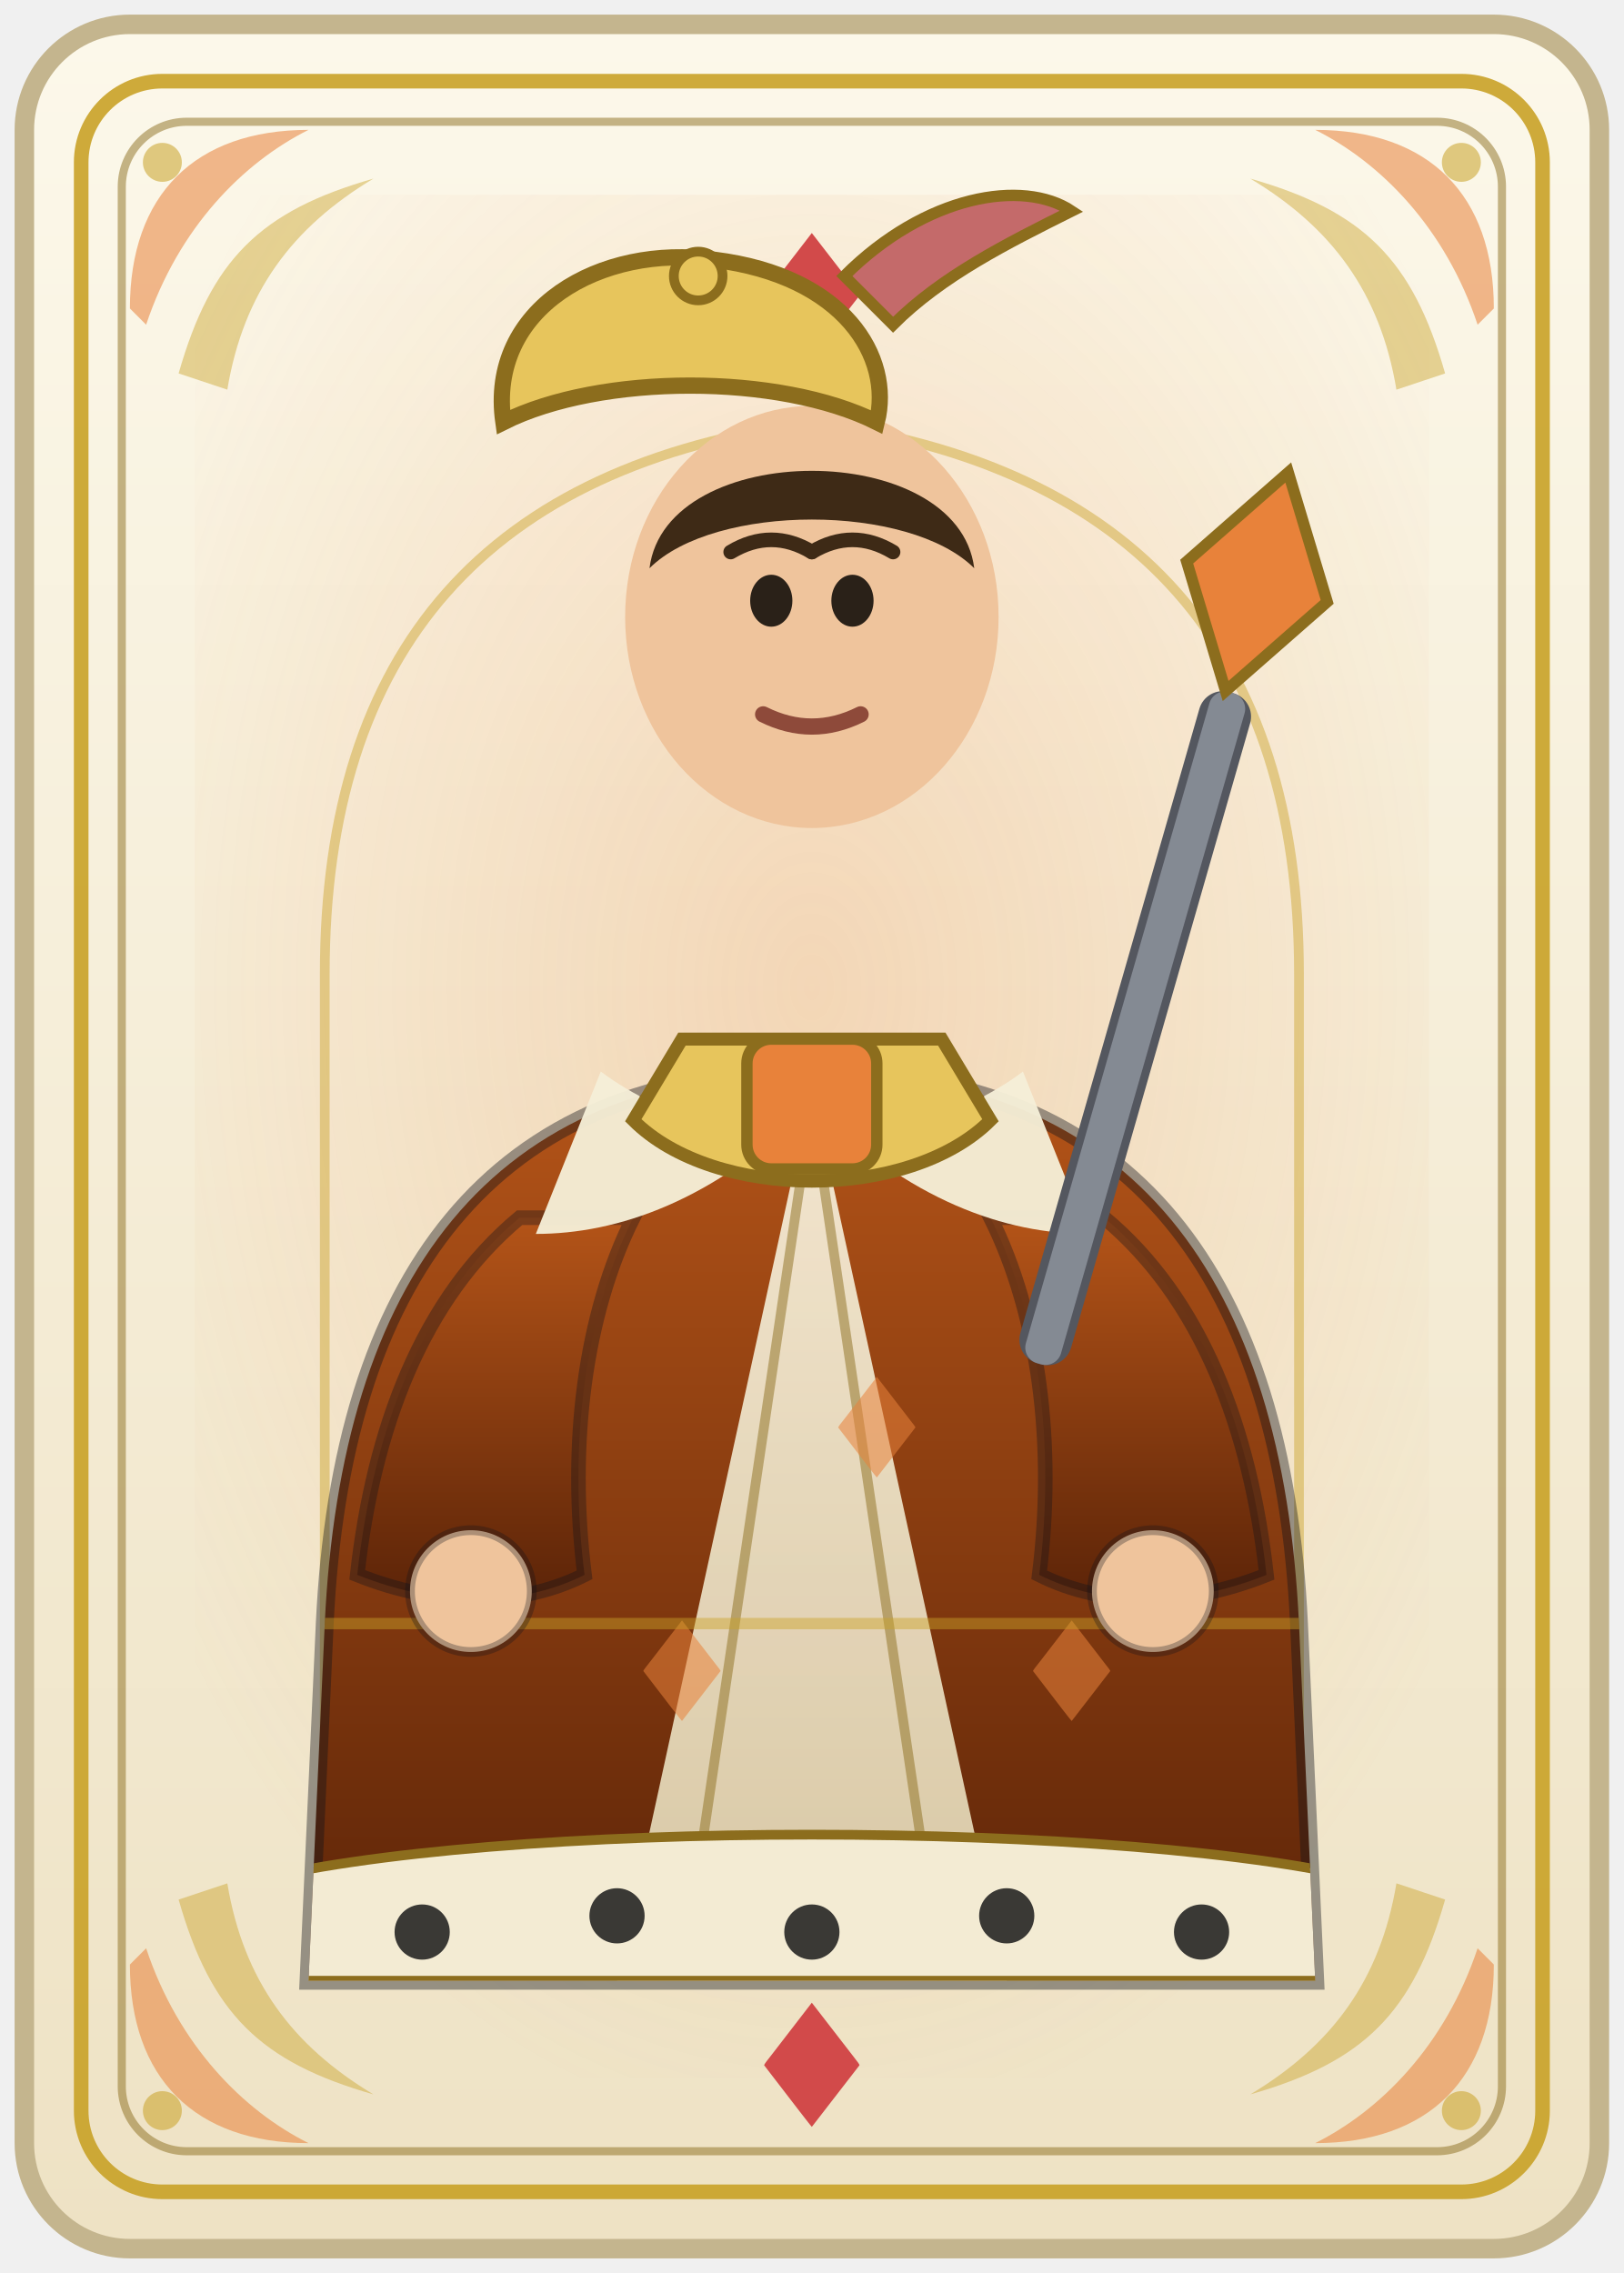
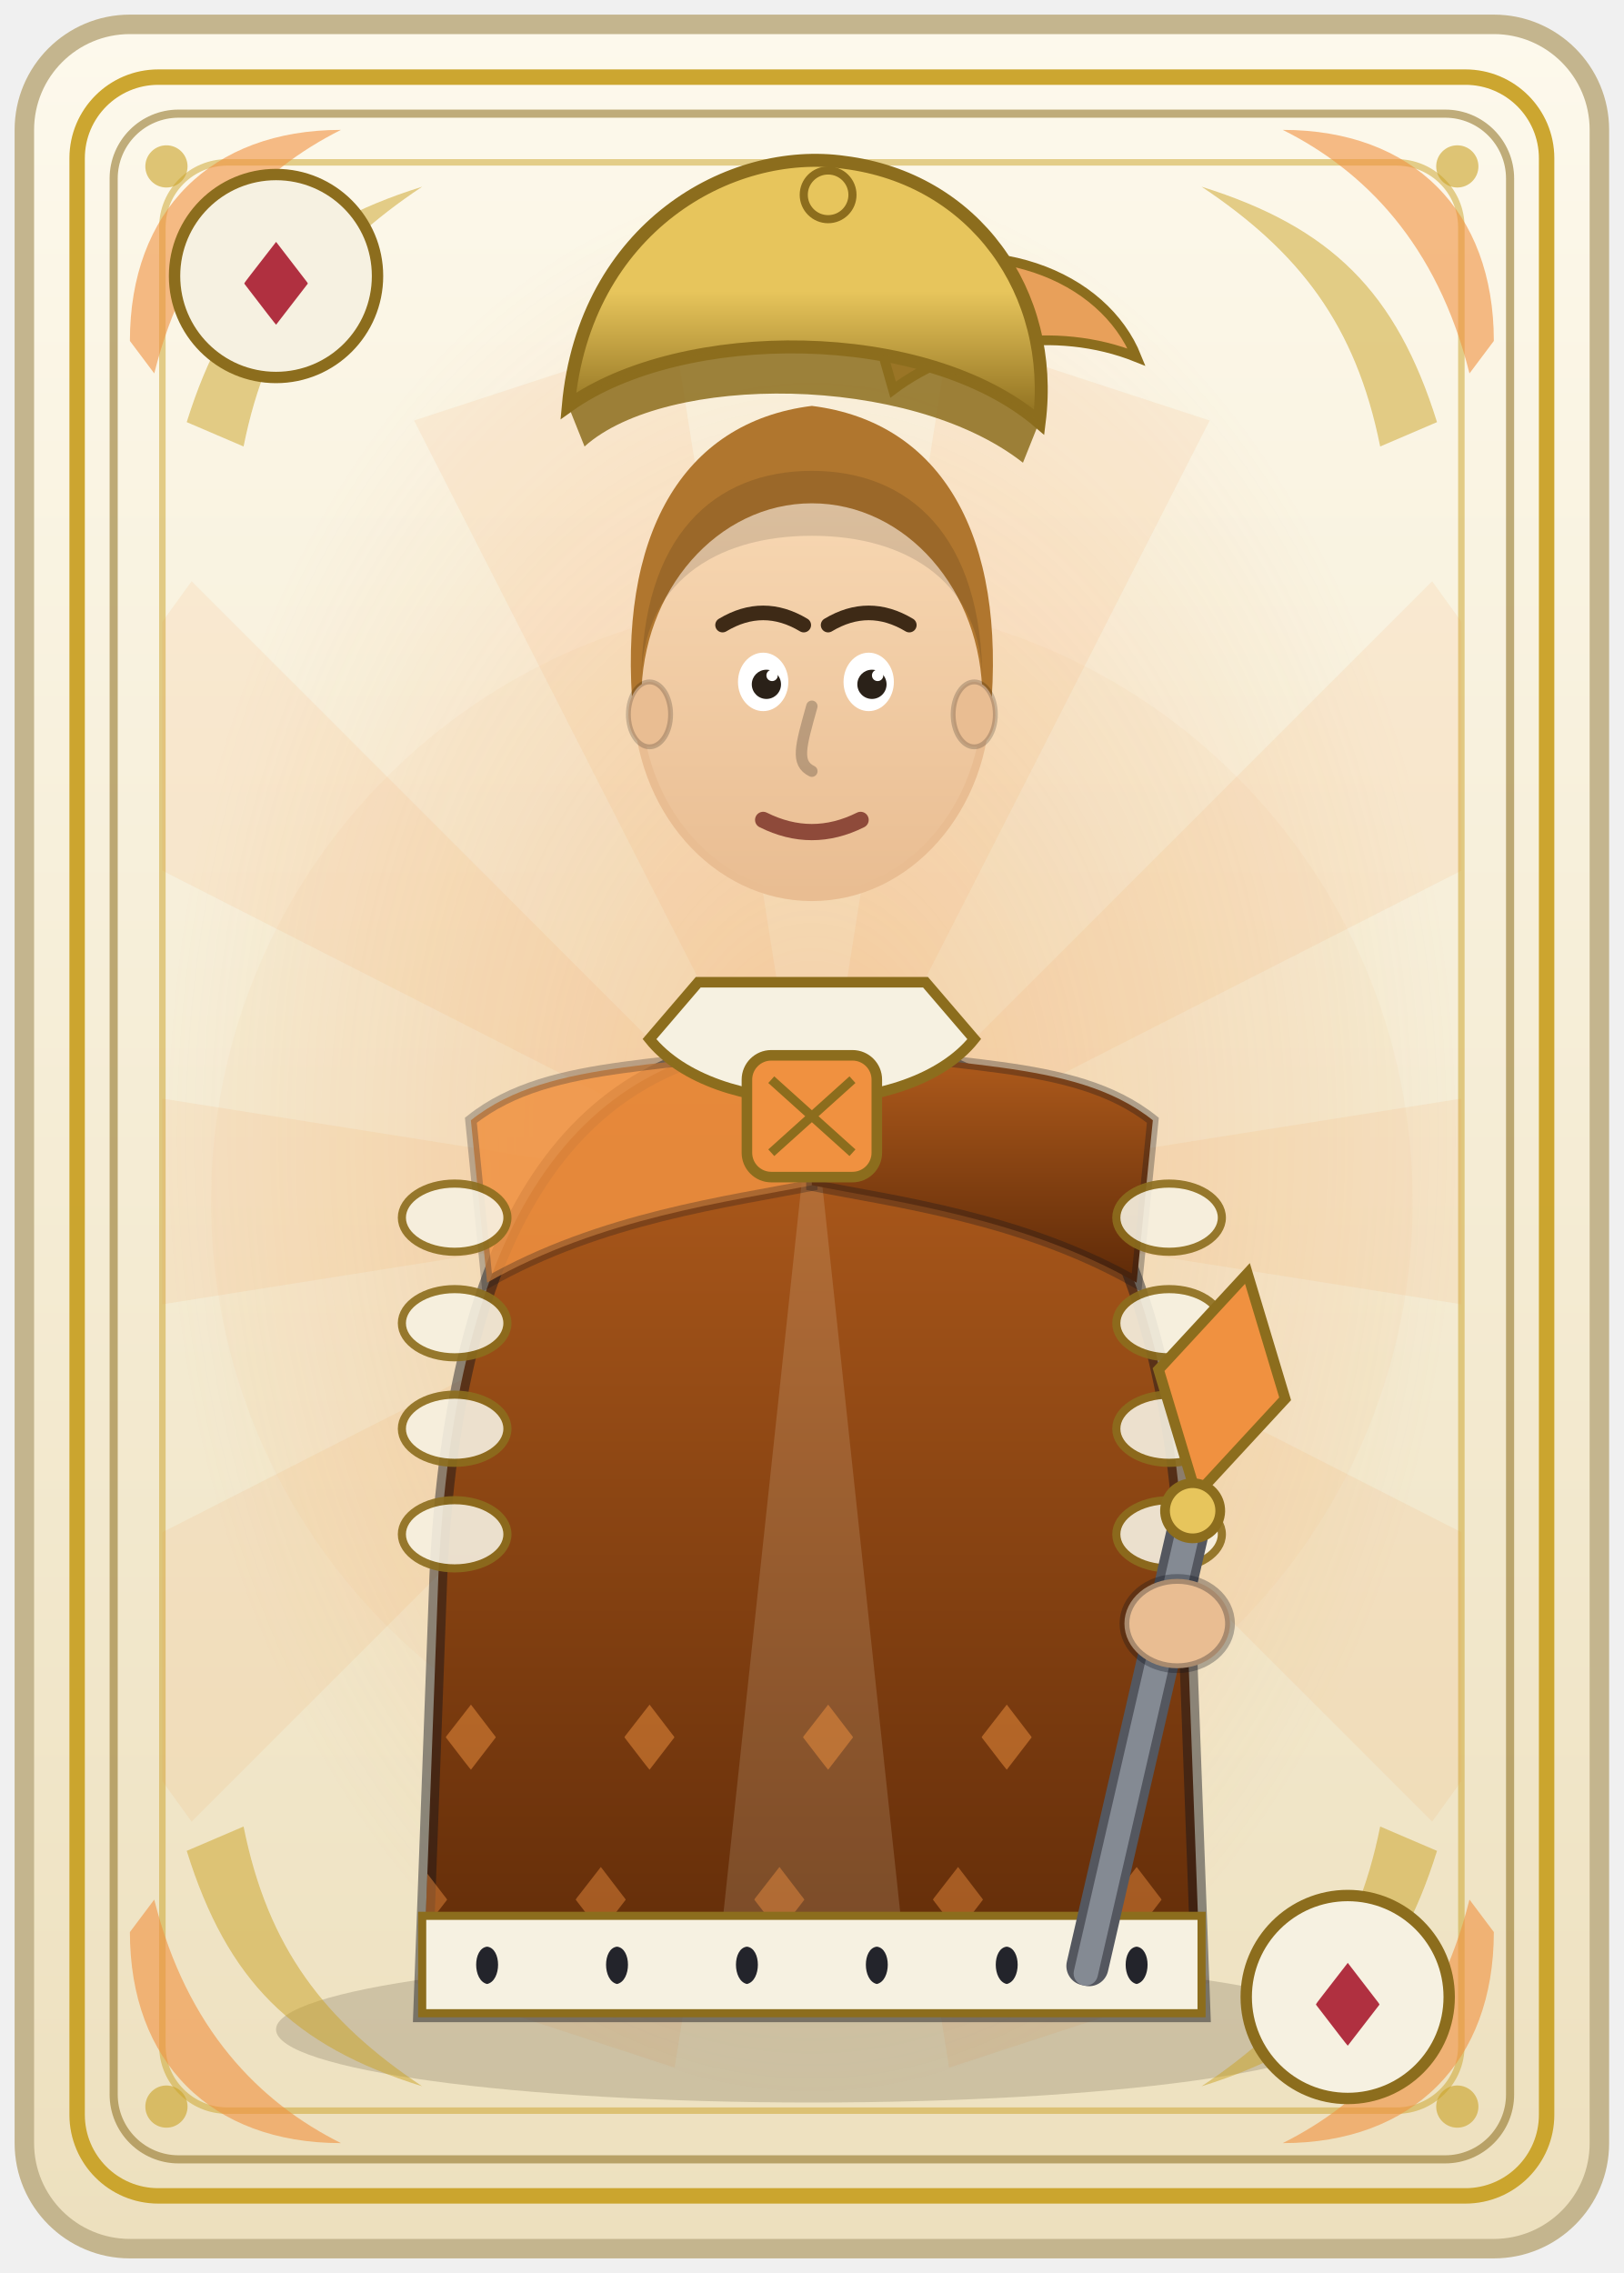
<svg xmlns="http://www.w3.org/2000/svg" viewBox="0 0 200 280">
  <defs>
    <linearGradient id="bg" x1="0" y1="0" x2="0" y2="1">
-       <stop offset="0" stop-color="#FCF8EA" />
-       <stop offset="1" stop-color="#EEE2C4" />
+       <stop offset="0" stop-color="#FDF9EC" />
+       <stop offset="1" stop-color="#EDE0BE" />
    </linearGradient>
    <linearGradient id="robe" x1="0" y1="0" x2="0" y2="1">
-       <stop offset="0" stop-color="#B45418" />
-       <stop offset="1" stop-color="#5C2408" />
+       <stop offset="0" stop-color="#B45E1D" />
+       <stop offset="1" stop-color="#5E2A08" />
    </linearGradient>
-     <linearGradient id="inner" x1="0" y1="0" x2="0" y2="1">
-       <stop offset="0" stop-color="#F8F2DE" />
-       <stop offset="1" stop-color="#E2D5B2" />
+     <linearGradient id="metalGrad" x1="0" y1="0" x2="0" y2="1">
+       <stop offset="0" stop-color="#E7C55C" />
+       <stop offset="0.5" stop-color="#E7C55C" />
+       <stop offset="1" stop-color="#8C6D1D" />
    </linearGradient>
-     <radialGradient id="halo" cx="0.5" cy="0.42" r="0.62">
-       <stop offset="0" stop-color="#E8823A" stop-opacity="0.22" />
-       <stop offset="1" stop-color="#E8823A" stop-opacity="0" />
+     <linearGradient id="skinGrad" x1="0" y1="0" x2="0" y2="1">
+       <stop offset="0" stop-color="#F7D7B2" />
+       <stop offset="1" stop-color="#E9BD92" />
+     </linearGradient>
+     <radialGradient id="halo" cx="0.5" cy="0.5" r="0.5">
+       <stop offset="0" stop-color="#F09140" stop-opacity="0.30" />
+       <stop offset="1" stop-color="#F09140" stop-opacity="0" />
    </radialGradient>
-     <clipPath id="robeClip">
-       <path d="M100 132 C60 132 42 158 40 200 L38 244 L162 244 L160 200 C158 158 140 132 100 132 Z" />
+     <clipPath id="artClip">
+       <rect x="20" y="20" width="160" height="240" rx="8" />
    </clipPath>
  </defs>
  <rect x="3" y="3" width="194" height="274" rx="13" fill="url(#bg)" stroke="#C4B58E" stroke-width="2.4" />
-   <rect x="10" y="10" width="180" height="260" rx="10" fill="none" stroke="#C9A227" stroke-width="1.8" opacity="0.9" />
-   <rect x="15" y="15" width="170" height="250" rx="8" fill="none" stroke="#8C6D1D" stroke-width="1" opacity="0.5" />
-   <g transform="translate(16 16)" opacity="0.55">
-     <path d="M0 22 C0 8 8 0 22 0 C14 4 6 12 2 24 Z" fill="#E8823A" />
-     <path d="M6 30 C10 16 16 10 30 6 C20 12 14 20 12 32 Z" fill="#C9A227" opacity="0.8" />
-     <circle cx="4" cy="4" r="2.4" fill="#C9A227" />
+   <rect x="9.5" y="9.5" width="181" height="261" rx="10" fill="none" stroke="#C9A227" stroke-width="1.9" opacity="0.95" />
+   <rect x="14" y="14" width="172" height="252" rx="8" fill="none" stroke="#8C6D1D" stroke-width="1" opacity="0.55" />
+   <rect x="20" y="20" width="160" height="240" rx="8" fill="none" stroke="#C9A227" stroke-width="0.8" opacity="0.5" />
+   <g clip-path="url(#artClip)">
+     <rect x="20" y="20" width="160" height="240" fill="url(#halo)" />
+     <g clip-path="url(#artClip)">
+       <path d="M100 148 L206.7 131.1 L206.7 164.9 Z" fill="#F09140" opacity="0.10" />
+       <path d="M100 148 L196.2 197.0 L176.4 224.4 Z" fill="#F09140" opacity="0.10" />
+       <path d="M100 148 L149.0 244.2 L116.9 254.7 Z" fill="#F09140" opacity="0.10" />
+       <path d="M100 148 L83.1 254.7 L51.0 244.2 Z" fill="#F09140" opacity="0.10" />
+       <path d="M100 148 L23.6 224.4 L3.8 197.0 Z" fill="#F09140" opacity="0.10" />
+       <path d="M100 148 L-6.7 164.9 L-6.7 131.1 Z" fill="#F09140" opacity="0.10" />
+       <path d="M100 148 L3.8 99.0 L23.6 71.6 Z" fill="#F09140" opacity="0.10" />
+       <path d="M100 148 L51.0 51.8 L83.1 41.3 Z" fill="#F09140" opacity="0.10" />
+       <path d="M100 148 L116.9 41.3 L149.0 51.8 Z" fill="#F09140" opacity="0.10" />
+       <path d="M100 148 L176.4 71.6 L196.2 99.0 Z" fill="#F09140" opacity="0.10" />
+       <circle cx="100" cy="148" r="74" fill="#F09140" opacity="0.05" />
+     </g>
+     <ellipse cx="100" cy="250" rx="66" ry="9" fill="#3A2E14" opacity="0.18" />
  </g>
-   <g transform="translate(184 16) scale(-1 1)" opacity="0.55">
-     <path d="M0 22 C0 8 8 0 22 0 C14 4 6 12 2 24 Z" fill="#E8823A" />
-     <path d="M6 30 C10 16 16 10 30 6 C20 12 14 20 12 32 Z" fill="#C9A227" opacity="0.8" />
-     <circle cx="4" cy="4" r="2.4" fill="#C9A227" />
+   <g transform="translate(16 16)" opacity="0.6">
+     <path d="M0 26 C0 10 10 0 26 0 C16 5 7 14 3 30 Z" fill="#F09140" />
+     <path d="M7 36 C12 20 20 12 36 7 C24 15 17 24 14 39 Z" fill="#C9A227" opacity="0.85" />
+     <circle cx="4.5" cy="4.5" r="2.6" fill="#C9A227" />
  </g>
-   <g transform="translate(16 264) scale(1 -1)" opacity="0.55">
-     <path d="M0 22 C0 8 8 0 22 0 C14 4 6 12 2 24 Z" fill="#E8823A" />
-     <path d="M6 30 C10 16 16 10 30 6 C20 12 14 20 12 32 Z" fill="#C9A227" opacity="0.8" />
-     <circle cx="4" cy="4" r="2.4" fill="#C9A227" />
+   <g transform="translate(184 16) scale(-1 1)" opacity="0.6">
+     <path d="M0 26 C0 10 10 0 26 0 C16 5 7 14 3 30 Z" fill="#F09140" />
+     <path d="M7 36 C12 20 20 12 36 7 C24 15 17 24 14 39 Z" fill="#C9A227" opacity="0.85" />
+     <circle cx="4.5" cy="4.5" r="2.6" fill="#C9A227" />
  </g>
-   <g transform="translate(184 264) scale(-1 -1)" opacity="0.55">
-     <path d="M0 22 C0 8 8 0 22 0 C14 4 6 12 2 24 Z" fill="#E8823A" />
-     <path d="M6 30 C10 16 16 10 30 6 C20 12 14 20 12 32 Z" fill="#C9A227" opacity="0.8" />
-     <circle cx="4" cy="4" r="2.4" fill="#C9A227" />
+   <g transform="translate(16 264) scale(1 -1)" opacity="0.6">
+     <path d="M0 26 C0 10 10 0 26 0 C16 5 7 14 3 30 Z" fill="#F09140" />
+     <path d="M7 36 C12 20 20 12 36 7 C24 15 17 24 14 39 Z" fill="#C9A227" opacity="0.85" />
+     <circle cx="4.5" cy="4.5" r="2.6" fill="#C9A227" />
  </g>
-   <rect x="24" y="24" width="152" height="232" rx="7" fill="url(#halo)" />
-   <path d="M40 244 L40 120 Q40 60 100 52 Q160 60 160 120 L160 244" fill="none" stroke="#C9A227" stroke-width="1.2" opacity="0.45" />
-   <text x="100" y="44" font-size="21" text-anchor="middle" fill="#D24A4A" font-family="Georgia, serif">♦</text>
-   <text x="100" y="262" font-size="21" text-anchor="middle" fill="#D24A4A" font-family="Georgia, serif">♦</text>
+   <g transform="translate(184 264) scale(-1 -1)" opacity="0.6">
+     <path d="M0 26 C0 10 10 0 26 0 C16 5 7 14 3 30 Z" fill="#F09140" />
+     <path d="M7 36 C12 20 20 12 36 7 C24 15 17 24 14 39 Z" fill="#C9A227" opacity="0.85" />
+     <circle cx="4.5" cy="4.5" r="2.6" fill="#C9A227" />
+   </g>
  <g>
-     <path d="M100 132 C60 132 42 158 40 200 L38 244 L162 244 L160 200 C158 158 140 132 100 132 Z" fill="url(#robe)" stroke="#10131B" stroke-opacity="0.4" stroke-width="2.2" />
+     <clipPath id="robeClip">
+       <path d="M100 128 C70 128 56 152 54 194 L52 248 L148 248 L146 194 C144 152 130 128 100 128 Z" />
+     </clipPath>
+     <path d="M100 128 C70 128 56 152 54 194 L52 248 L148 248 L146 194 C144 152 130 128 100 128 Z" fill="url(#robe)" stroke="#10131B" stroke-opacity="0.45" stroke-width="2.2" />
+     <path d="M100 134 L88 246 L112 246 Z" fill="#F6EFD8" opacity="0.15" />
    <g clip-path="url(#robeClip)">
-       <path d="M100 134 L76 244 L124 244 Z" fill="url(#inner)" opacity="0.92" />
-       <path d="M100 136 L84 244 M100 136 L116 244" stroke="#8C6D1D" stroke-width="1.2" opacity="0.5" fill="none" />
-       <text x="60" y="182" font-size="17" text-anchor="middle" fill="#E8823A" opacity="0.55" font-family="Georgia, serif">♦</text>
-       <text x="108" y="182" font-size="17" text-anchor="middle" fill="#E8823A" opacity="0.55" font-family="Georgia, serif">♦</text>
-       <text x="84" y="212" font-size="17" text-anchor="middle" fill="#E8823A" opacity="0.55" font-family="Georgia, serif">♦</text>
-       <text x="132" y="212" font-size="17" text-anchor="middle" fill="#E8823A" opacity="0.55" font-family="Georgia, serif">♦</text>
-       <text x="60" y="240" font-size="17" text-anchor="middle" fill="#E8823A" opacity="0.55" font-family="Georgia, serif">♦</text>
-       <text x="108" y="240" font-size="17" text-anchor="middle" fill="#E8823A" opacity="0.55" font-family="Georgia, serif">♦</text>
-       <path d="M30 232 C60 224 140 224 170 232 L170 244 L30 244 Z" fill="#F3EBD3" stroke="#8C6D1D" stroke-width="1.2" />
-       <g opacity="0.85">
-         <circle cx="52" cy="238" r="3.4" fill="#1A1A1A" />
-         <circle cx="76" cy="236" r="3.4" fill="#1A1A1A" />
-         <circle cx="100" cy="238" r="3.4" fill="#1A1A1A" />
-         <circle cx="124" cy="236" r="3.4" fill="#1A1A1A" />
-         <circle cx="148" cy="238" r="3.4" fill="#1A1A1A" />
-       </g>
-       <path d="M36 200 L164 200" stroke="#C9A227" stroke-width="1.4" opacity="0.45" />
+       <text x="58.0" y="218.0" font-size="11" text-anchor="middle" fill="#F09140" opacity="0.5" font-family="Georgia, serif">♦</text>
+       <text x="80.0" y="218.0" font-size="11" text-anchor="middle" fill="#F09140" opacity="0.5" font-family="Georgia, serif">♦</text>
+       <text x="102.0" y="218.0" font-size="11" text-anchor="middle" fill="#F09140" opacity="0.5" font-family="Georgia, serif">♦</text>
+       <text x="124.0" y="218.0" font-size="11" text-anchor="middle" fill="#F09140" opacity="0.5" font-family="Georgia, serif">♦</text>
+       <text x="52.0" y="238.0" font-size="11" text-anchor="middle" fill="#F09140" opacity="0.45" font-family="Georgia, serif">♦</text>
+       <text x="74.0" y="238.0" font-size="11" text-anchor="middle" fill="#F09140" opacity="0.45" font-family="Georgia, serif">♦</text>
+       <text x="96.0" y="238.0" font-size="11" text-anchor="middle" fill="#F09140" opacity="0.45" font-family="Georgia, serif">♦</text>
+       <text x="118.0" y="238.0" font-size="11" text-anchor="middle" fill="#F09140" opacity="0.45" font-family="Georgia, serif">♦</text>
+       <text x="140.0" y="238.0" font-size="11" text-anchor="middle" fill="#F09140" opacity="0.45" font-family="Georgia, serif">♦</text>
    </g>
-     <path d="M64 150 C52 160 46 176 44 194 C54 198 64 198 72 194 C70 178 72 162 78 150 Z" fill="url(#robe)" stroke="#10131B" stroke-opacity="0.35" stroke-width="1.8" />
-     <path d="M136 150 C148 160 154 176 156 194 C146 198 136 198 128 194 C130 178 128 162 122 150 Z" fill="url(#robe)" stroke="#10131B" stroke-opacity="0.35" stroke-width="1.8" />
-     <circle cx="58" cy="196" r="7.5" fill="#EFC49C" stroke="#10131B" stroke-opacity="0.3" stroke-width="1.2" />
-     <circle cx="142" cy="196" r="7.5" fill="#EFC49C" stroke="#10131B" stroke-opacity="0.3" stroke-width="1.2" />
-     <path d="M100 136 C88 148 76 152 66 152 L74 132 C82 138 92 140 100 140 C108 140 118 138 126 132 L134 152 C124 152 112 148 100 136 Z" fill="#F6EFD8" opacity="0.95" />
-     <path d="M78 138 C88 148 112 148 122 138 L116 128 L84 128 Z" fill="#E7C55C" stroke="#8C6D1D" stroke-width="1.6" />
-     <rect x="92" y="128" width="16" height="16" rx="3" fill="#E8823A" stroke="#8C6D1D" stroke-width="1.4" />
-     <ellipse cx="100" cy="76" rx="23" ry="26" fill="#EFC49C" />
-     <path d="M80 70 C82 54 118 54 120 70 C112 62 88 62 80 70 Z" fill="#3E2A16" />
-     <path d="M62 52 C60 38 74 30 88 32 C104 34 110 44 108 52              C96 46 74 46 62 52 Z" fill="#E7C55C" stroke="#8C6D1D" stroke-width="2" />
-     <path d="M104 34 C114 24 126 22 132 26 C124 30 116 34 110 40 Z" fill="#C46A6A" stroke="#8C6D1D" stroke-width="1.4" />
-     <circle cx="86" cy="34" r="3" fill="#E7C55C" stroke="#8C6D1D" stroke-width="1.2" />
-     <ellipse cx="95" cy="74" rx="2.6" ry="3.2" fill="#2A2118" />
-     <ellipse cx="105" cy="74" rx="2.6" ry="3.2" fill="#2A2118" />
-     <path d="M90 68 Q95 65 100 68" stroke="#3E2A16" stroke-width="1.8" fill="none" stroke-linecap="round" />
-     <path d="M100 68 Q105 65 110 68" stroke="#3E2A16" stroke-width="1.8" fill="none" stroke-linecap="round" />
-     <path d="M94 88 Q100 91 106 88" stroke="#8E4A3A" stroke-width="2" fill="none" stroke-linecap="round" />
-     <g transform="rotate(16 142 120)">
-       <rect x="138.5" y="84" width="6.5" height="86" rx="3" fill="#54575F" />
-       <rect x="139.5" y="84" width="4.5" height="86" rx="2" fill="#8A8F99" opacity="0.9" />
-       <path d="M141 56 L150 70 L141 84 L132 70 Z" fill="#E8823A" stroke="#8C6D1D" stroke-width="1.4" />
+     <rect x="52" y="236" width="96" height="12" fill="#F6F1E1" stroke="#8C6D1D" stroke-width="1" />
+     <path d="M60.0 239.8 C61.8 240.0 61.8 244.0 60.0 244.4 C58.2 244.0 58.2 240.0 60.0 239.8 Z" fill="#23242B" />
+     <path d="M76.0 239.8 C77.8 240.0 77.8 244.0 76.0 244.4 C74.2 244.0 74.2 240.0 76.0 239.8 Z" fill="#23242B" />
+     <path d="M92.0 239.8 C93.8 240.0 93.8 244.0 92.0 244.4 C90.2 244.0 90.2 240.0 92.0 239.8 Z" fill="#23242B" />
+     <path d="M108.0 239.8 C109.8 240.0 109.8 244.0 108.0 244.4 C106.2 244.0 106.2 240.0 108.0 239.8 Z" fill="#23242B" />
+     <path d="M124.0 239.8 C125.8 240.0 125.8 244.0 124.0 244.4 C122.2 244.0 122.2 240.0 124.0 239.8 Z" fill="#23242B" />
+     <path d="M140.0 239.8 C141.8 240.0 141.8 244.0 140.0 244.4 C138.2 244.0 138.2 240.0 140.0 239.8 Z" fill="#23242B" />
+     <path d="M100 128 C84 132 68 130 58 138 L60 158 C74 150 90 148 100 146 Z" fill="#F09140" opacity="0.85" stroke="#10131B" stroke-opacity="0.3" stroke-width="1.4" />
+     <path d="M100 128 C116 132 132 130 142 138 L140 158 C126 150 110 148 100 146 Z" fill="url(#robe)" stroke="#10131B" stroke-opacity="0.3" stroke-width="1.4" />
+     <ellipse cx="56" cy="150" rx="6.5" ry="4.2" fill="#F6F1E1" stroke="#8C6D1D" stroke-width="1" opacity="0.9" />
+     <ellipse cx="144" cy="150" rx="6.5" ry="4.2" fill="#F6F1E1" stroke="#8C6D1D" stroke-width="1" opacity="0.9" />
+     <ellipse cx="56" cy="163" rx="6.5" ry="4.2" fill="#F6F1E1" stroke="#8C6D1D" stroke-width="1" opacity="0.9" />
+     <ellipse cx="144" cy="163" rx="6.5" ry="4.2" fill="#F6F1E1" stroke="#8C6D1D" stroke-width="1" opacity="0.9" />
+     <ellipse cx="56" cy="176" rx="6.5" ry="4.2" fill="#F6F1E1" stroke="#8C6D1D" stroke-width="1" opacity="0.9" />
+     <ellipse cx="144" cy="176" rx="6.5" ry="4.2" fill="#F6F1E1" stroke="#8C6D1D" stroke-width="1" opacity="0.9" />
+     <ellipse cx="56" cy="189" rx="6.5" ry="4.2" fill="#F6F1E1" stroke="#8C6D1D" stroke-width="1" opacity="0.9" />
+     <ellipse cx="144" cy="189" rx="6.5" ry="4.2" fill="#F6F1E1" stroke="#8C6D1D" stroke-width="1" opacity="0.9" />
+     <path d="M80 128 C88 138 112 138 120 128 L114 121 L86 121 Z" fill="#F6F1E1" stroke="#8C6D1D" stroke-width="1.3" />
+     <rect x="92" y="130" width="16" height="15" rx="3" fill="#F09140" stroke="#8C6D1D" stroke-width="1.3" />
+     <path d="M95 133 L105 142 M105 133 L95 142" stroke="#8C6D1D" stroke-width="1.1" />
+     <g transform="translate(146 190) rotate(13)">
+       <rect x="-2.6" y="-6" width="5.2" height="62" rx="2.4" fill="#54575F" />
+       <rect x="-1.5" y="-6" width="3" height="62" rx="1.5" fill="#8A8F99" opacity="0.9" />
+       <path d="M0 -34 L8 -20 L0 -6 L-8 -20 Z" fill="#F09140" stroke="#8C6D1D" stroke-width="1.3" />
+       <circle cx="0" cy="-4" r="3.4" fill="#E7C55C" stroke="#8C6D1D" stroke-width="1.2" />
+     </g>
+     <ellipse cx="145" cy="200" rx="6.5" ry="5.5" fill="#E9BD92" stroke="#10131B" stroke-opacity="0.3" stroke-width="1.2" />
+     <ellipse cx="100" cy="86" rx="22" ry="25" fill="#E9BD92" />
+     <path d="M78 88 C76 66 84 52 100 50 C116 52 124 66 122 88 C118 72 110 66 100 66 C90 66 82 72 78 88 Z" fill="#B0762E" />
+     <path d="M84 60 C92 54 108 54 116 60 C108 58 92 58 84 60 Z" fill="#B0762E" />
+     <ellipse cx="100" cy="86" rx="21" ry="24" fill="url(#skinGrad)" />
+     <path d="M79 84 C79 66 88 58 100 58 C112 58 121 66 121 84 C121 72 112 66 100 66 C88 66 79 72 79 84 Z" fill="#000000" opacity="0.12" />
+     <ellipse cx="80" cy="88" rx="2.6" ry="4" fill="#E9BD92" stroke="#00000030" stroke-width="0.6" />
+     <ellipse cx="120" cy="88" rx="2.6" ry="4" fill="#E9BD92" stroke="#00000030" stroke-width="0.6" />
+     <ellipse cx="94" cy="84" rx="3.1" ry="3.6" fill="#FFFFFF" />
+     <circle cx="94.4" cy="84.3" r="1.8" fill="#2A2118" />
+     <circle cx="95.1" cy="83.2" r="0.7" fill="#FFFFFF" />
+     <ellipse cx="107" cy="84" rx="3.1" ry="3.6" fill="#FFFFFF" />
+     <circle cx="107.4" cy="84.3" r="1.8" fill="#2A2118" />
+     <circle cx="108.1" cy="83.2" r="0.7" fill="#FFFFFF" />
+     <path d="M89 77 Q94 74 99 77" stroke="#3E2A16" stroke-width="1.8" fill="none" stroke-linecap="round" />
+     <path d="M102 77 Q107 74 112 77" stroke="#3E2A16" stroke-width="1.8" fill="none" stroke-linecap="round" />
+     <path d="M100 87 C98.6 92 98 94 100 95" stroke="#00000038" stroke-width="1.4" fill="none" stroke-linecap="round" />
+     <path d="M94 101 Q100 104 106 101" stroke="#8E4A3A" stroke-width="2" fill="none" stroke-linecap="round" />
+     <g transform="translate(100 0)">
+       <path d="M6 34 C22 28 36 34 40 44 C30 40 18 42 10 48 Z" fill="#E8A05A" stroke="#8C6D1D" stroke-width="1.2" />
+       <path d="M-30 50 C-28 28 -10 18 4 20 C20 22 30 36 28 52                C14 40 -16 40 -30 50 Z" fill="url(#metalGrad)" stroke="#8C6D1D" stroke-width="1.6" />
+       <path d="M-30 50 C-16 40 14 40 28 52 L26 57 C12 46 -18 46 -28 55 Z" fill="#8C6D1D" opacity="0.85" />
+       <circle cx="2" cy="24" r="3" fill="#E7C55C" stroke="#8C6D1D" stroke-width="1" />
    </g>
  </g>
+   <g>
+     <circle cx="34" cy="34" r="12.5" fill="#F6F1E1" stroke="#8C6D1D" stroke-width="1.4" />
+     <text x="34" y="40" font-size="14" text-anchor="middle" fill="#B03040" font-family="Georgia, serif" font-weight="bold">♦</text>
+     <circle cx="166" cy="246" r="12.5" fill="#F6F1E1" stroke="#8C6D1D" stroke-width="1.4" />
+     <text x="166" y="252" font-size="14" text-anchor="middle" fill="#B03040" font-family="Georgia, serif" font-weight="bold">♦</text>
+   </g>
</svg>
